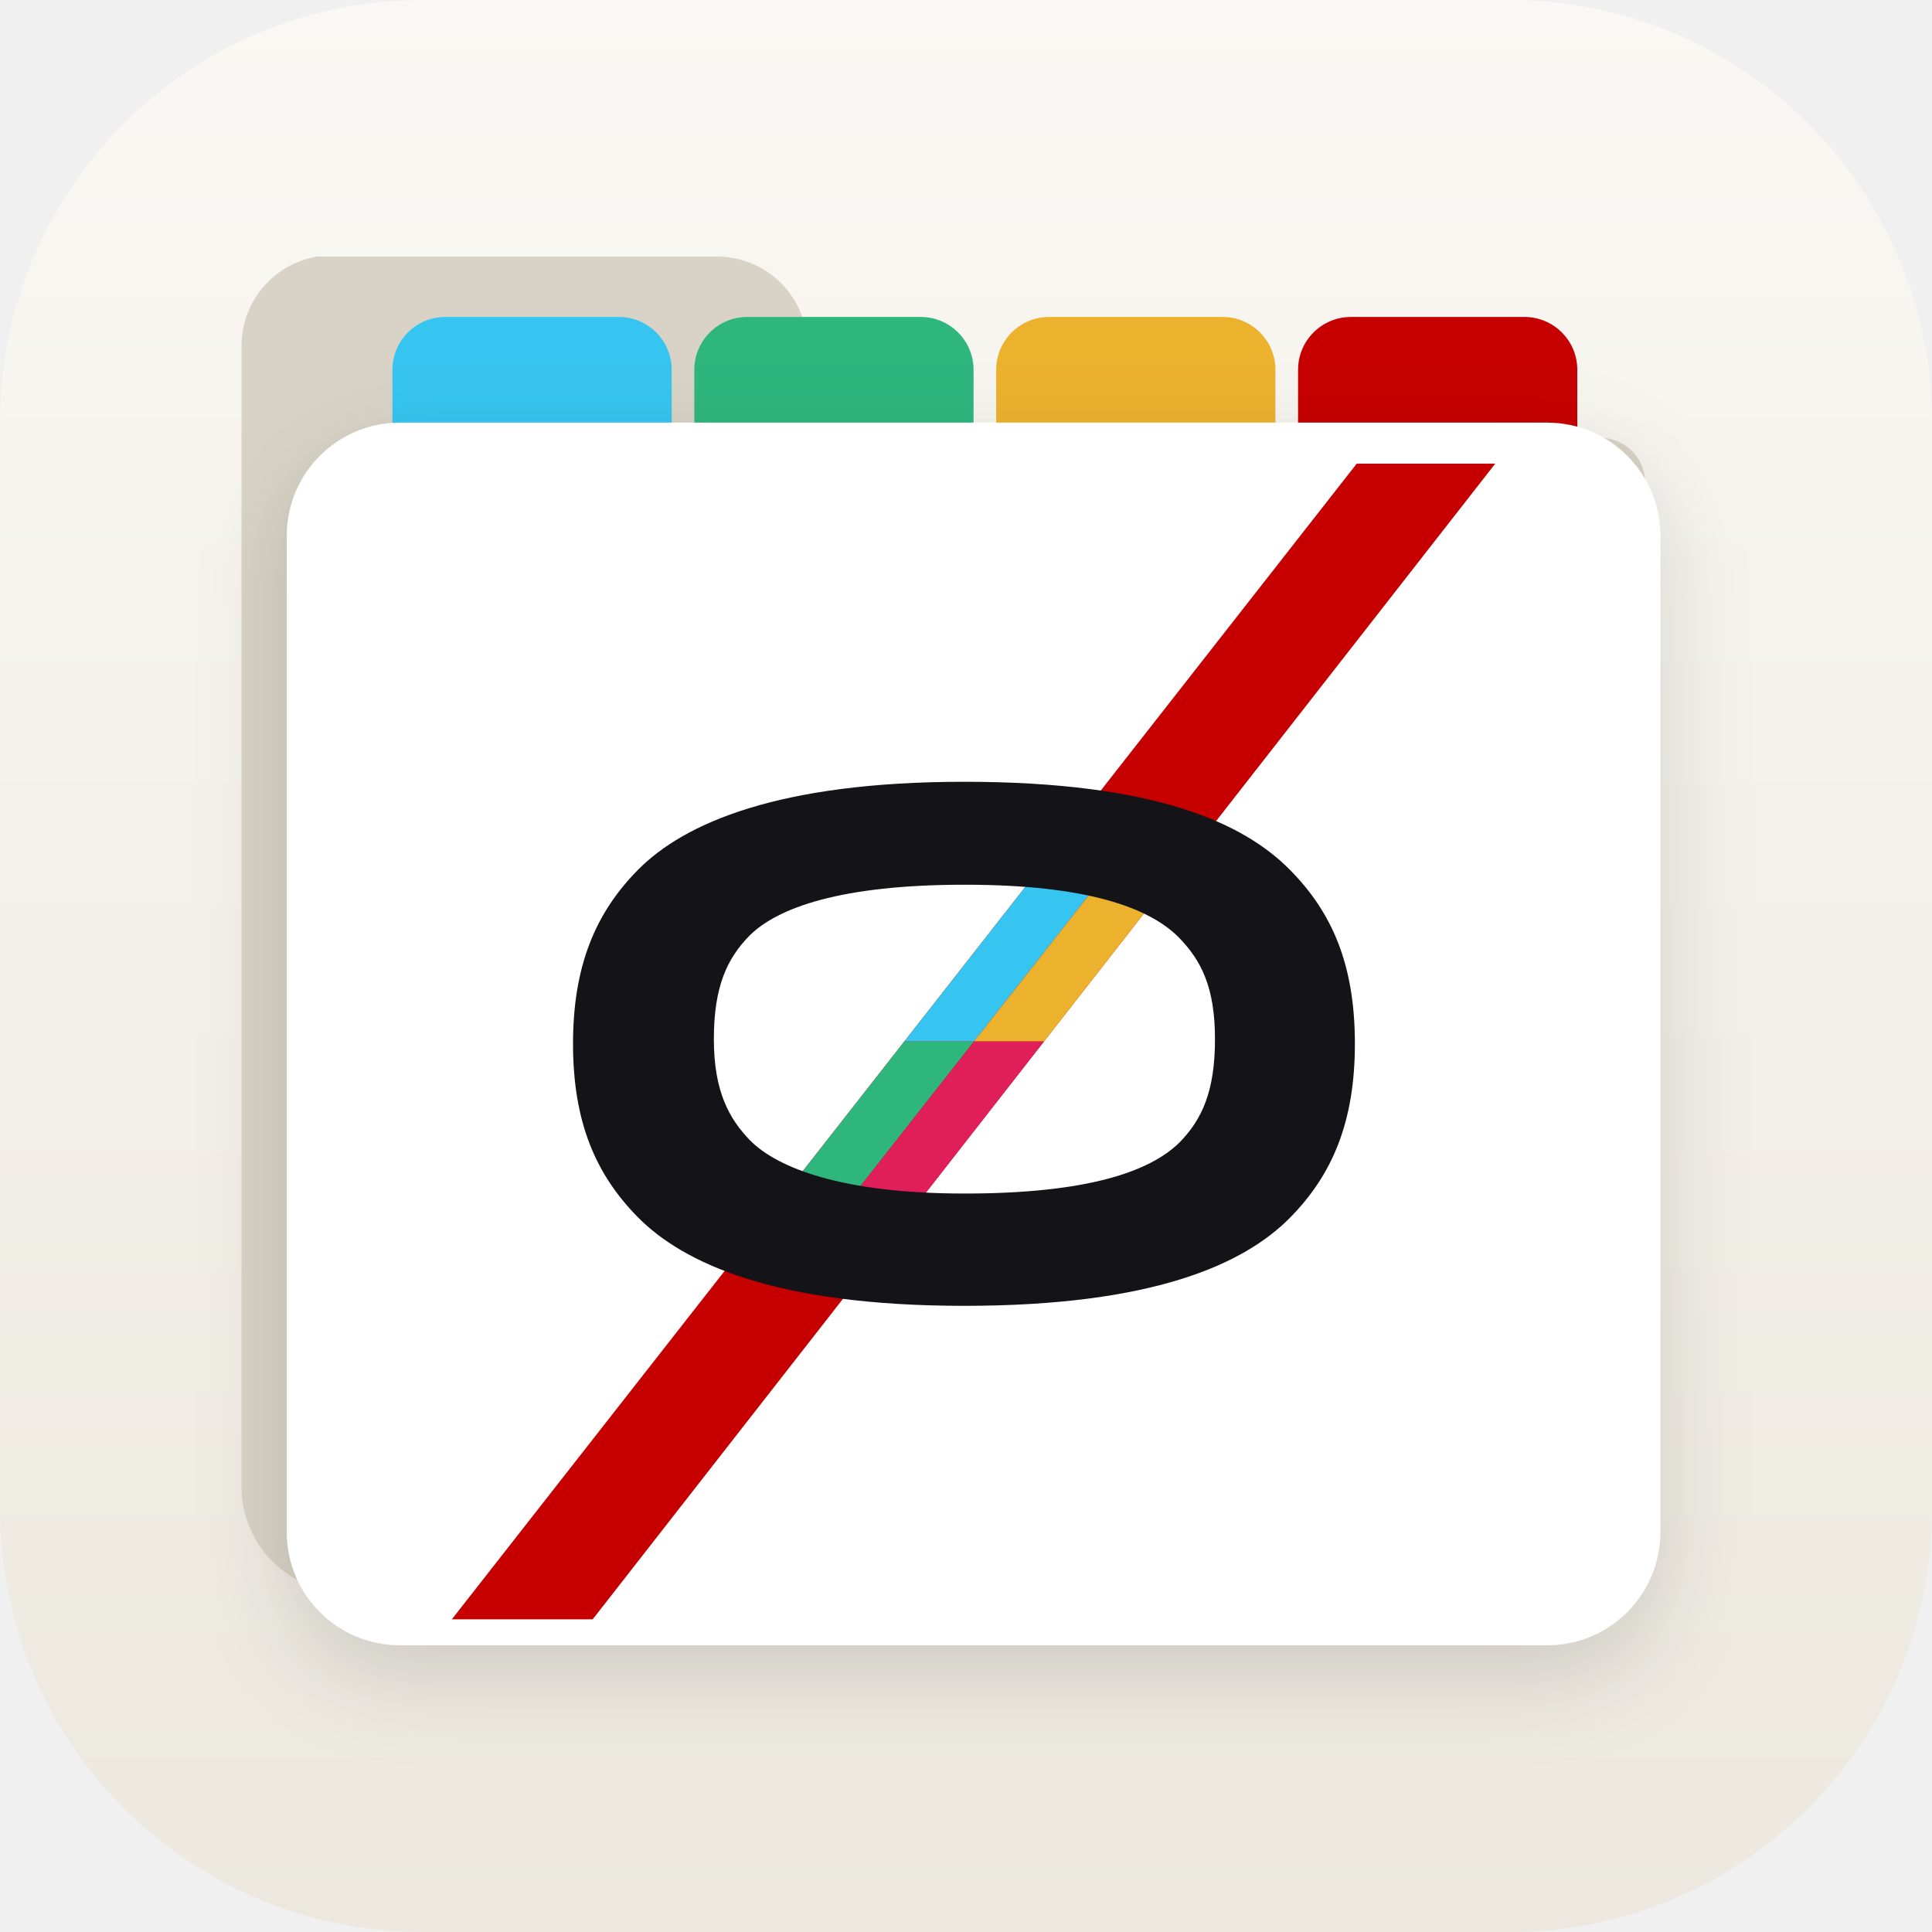
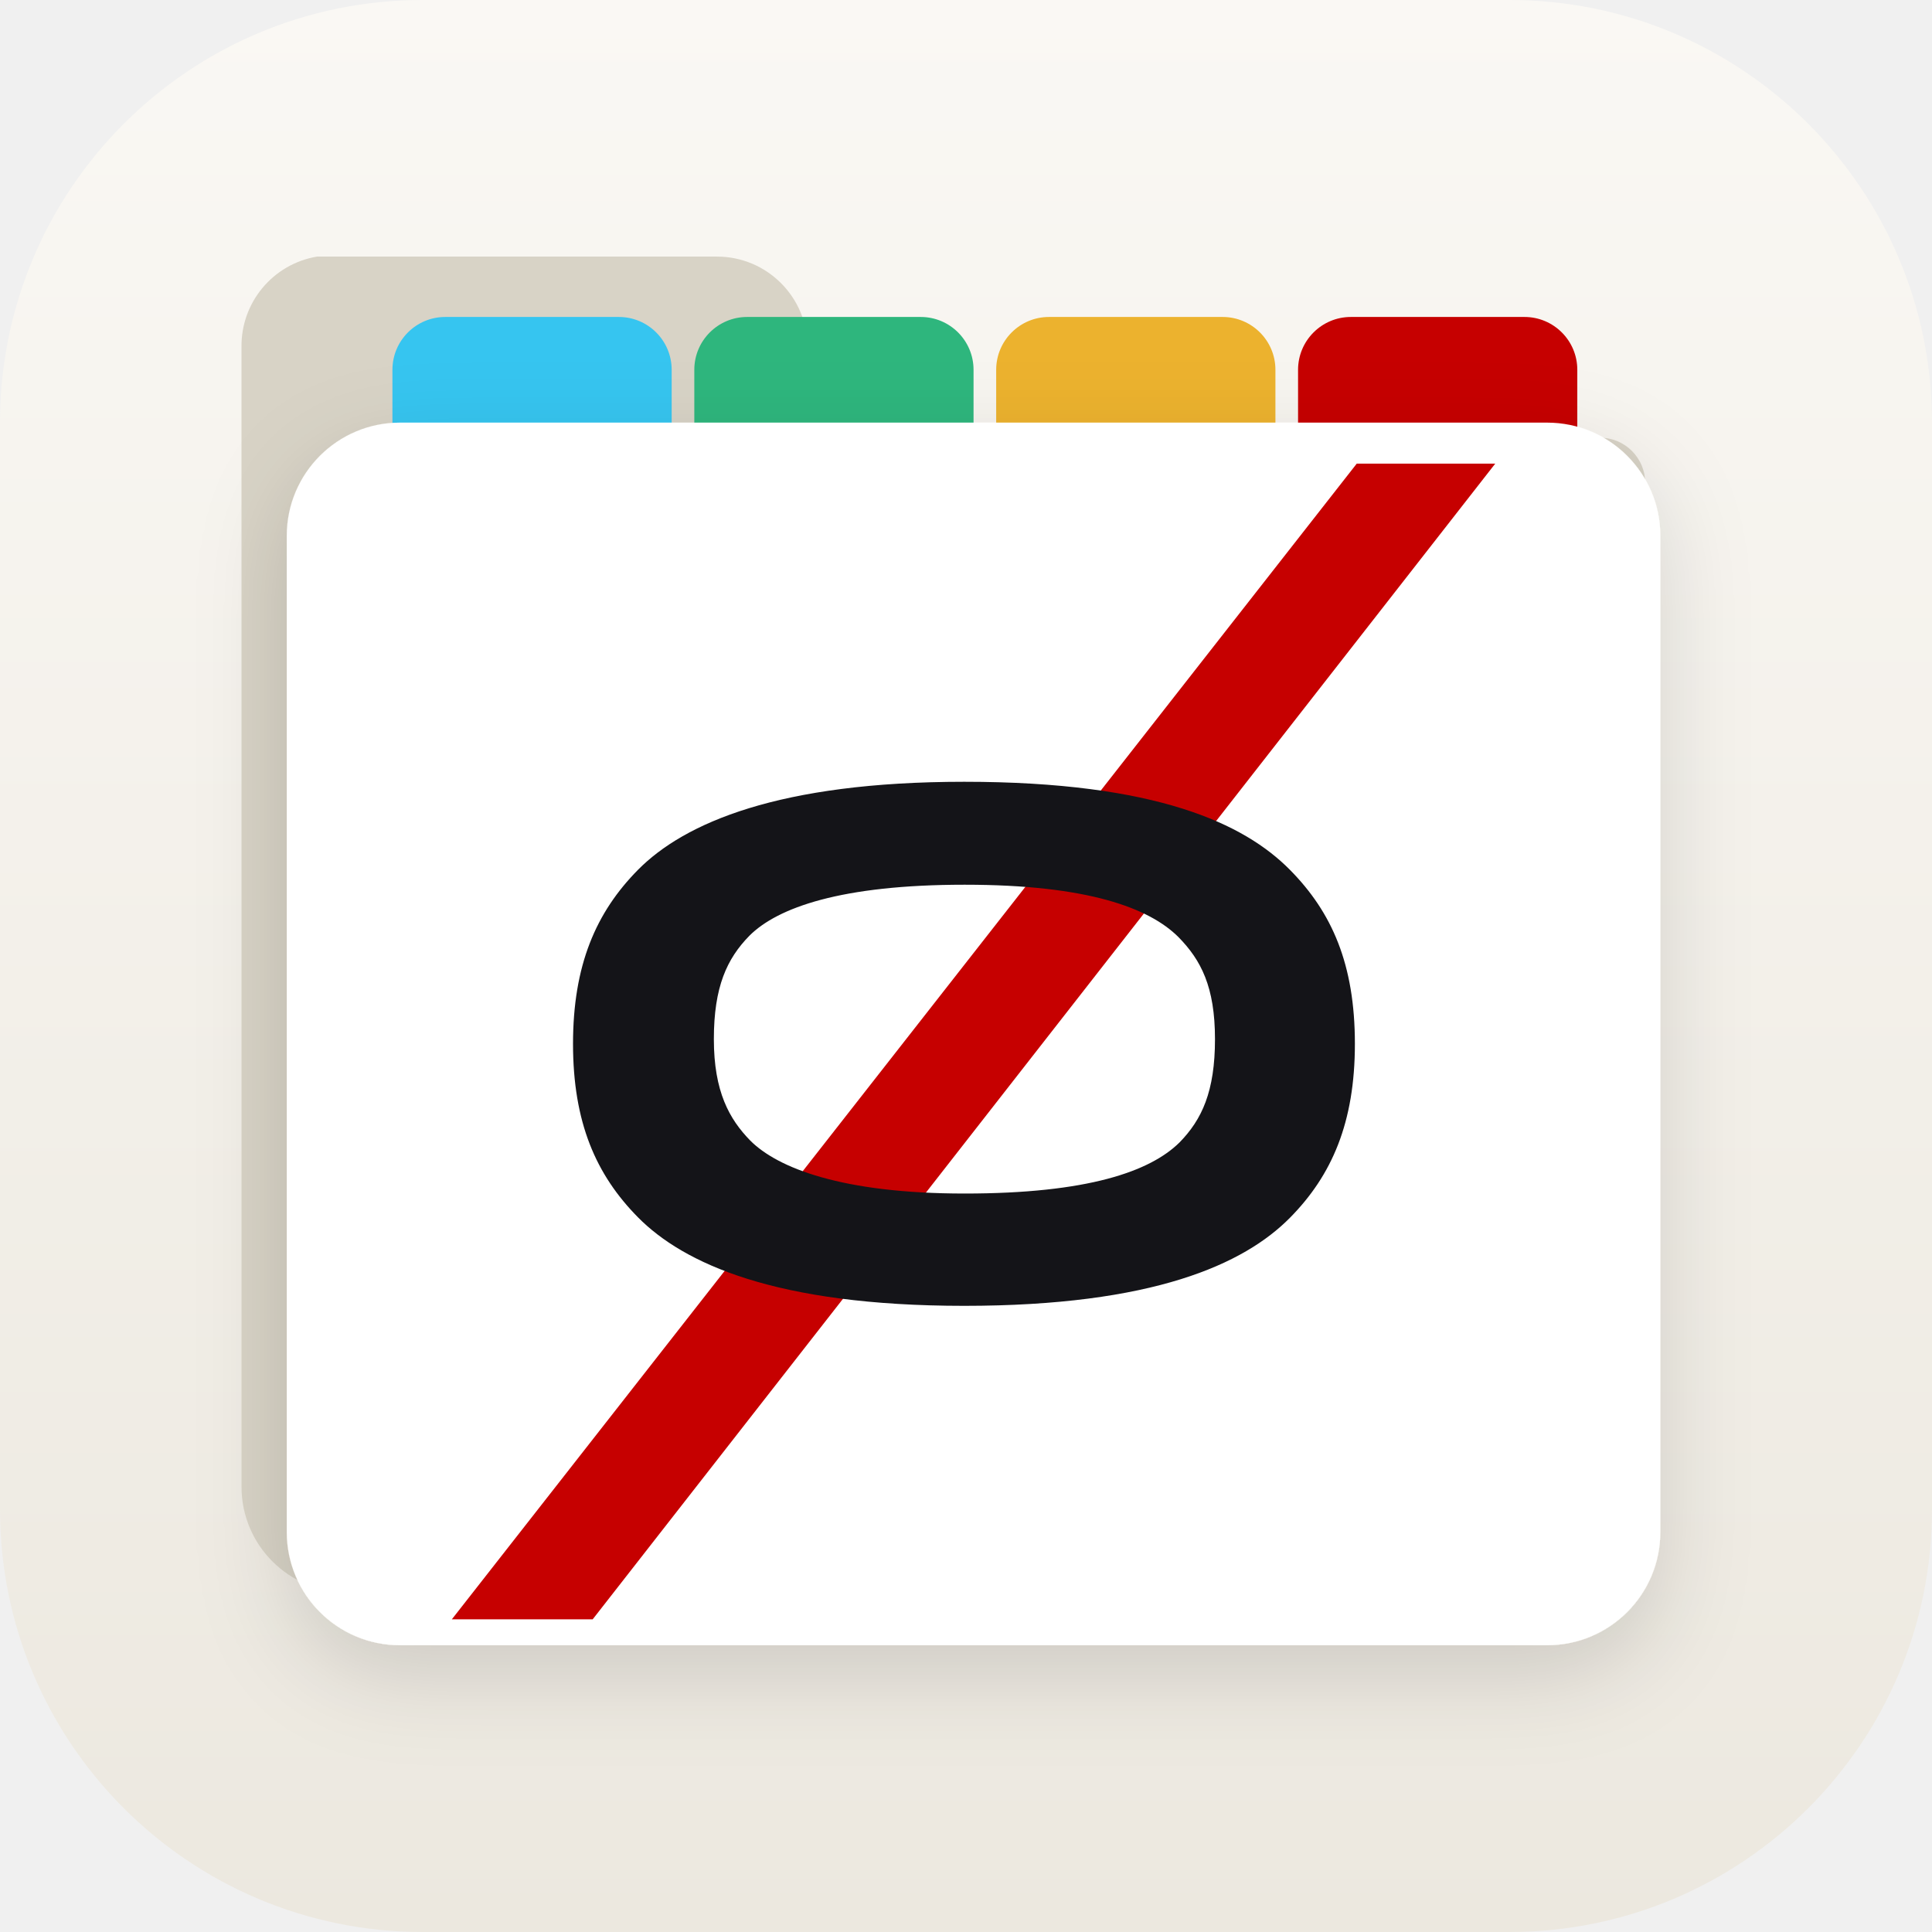
<svg xmlns="http://www.w3.org/2000/svg" viewBox="0 0 512 512">
  <defs>
    <linearGradient id="paper-bg" x1="0" y1="0" x2="0" y2="1">
      <stop offset="0%" stop-color="#faf8f4" />
      <stop offset="100%" stop-color="#ece8df" />
    </linearGradient>
    <filter id="card-shadow" x="-10%" y="-10%" width="120%" height="125%">
      <feDropShadow dx="0" dy="8" stdDeviation="12" flood-color="#18181b" flood-opacity="0.14" />
    </filter>
-     <clipPath id="slash-clip">
-       <path d="M414,2.5h-29.6L191,249.5h30.1L414,2.5z" />
-     </clipPath>
  </defs>
  <rect x="0" y="0" width="512" height="512" rx="112" fill="url(#paper-bg)" />
  <g>
    <path d="M84 68 h106 a24 24 0 0 1 24 24 v24 h210 a12 12 0 0 1 12 12 v266 a28 28 0 0 1-28 28 H92 a28 28 0 0 1-28-28 V92 a24 24 0 0 1 20-24 z" fill="#d8d3c6" />
    <rect x="104" y="84" width="74" height="44" rx="14" fill="#36C5F0" />
    <rect x="184" y="84" width="74" height="44" rx="14" fill="#2EB67D" />
    <rect x="264" y="84" width="74" height="44" rx="14" fill="#ECB22E" />
    <rect x="344" y="84" width="74" height="44" rx="14" fill="#C60000" />
    <rect x="76" y="112" width="364" height="324" rx="30" fill="#ffffff" filter="url(#card-shadow)" />
    <g transform="translate(258 276) scale(1.24) translate(-302.5 -126)">
      <path fill="#C60000" d="M414,2.5h-29.6L191,249.5h30.1L414,2.5z" />
-       <g clip-path="url(#slash-clip)">
-         <polygon points="240,86 334,86 302.6,126 240,126" fill="#36C5F0" />
-         <polygon points="334,86 370,86 370,126 302.6,126" fill="#ECB22E" />
-         <polygon points="240,126 302.6,126 271.2,166 240,166" fill="#2EB67D" />
-         <polygon points="302.6,126 370,126 370,166 271.2,166" fill="#E01E5A" />
-       </g>
      <path fill="#141418" d="M370.1,89.3c-9.7-9.8-28.4-18.8-69.6-18.8c-39.6,0-59.8,8.8-69.7,18.8c-9,9.1-13.9,20.4-13.9,37.2s4.9,28,13.9,37.1c9.7,9.8,29.3,18.9,69.7,18.9s59.8-8.9,69.6-18.8c9-9.1,13.9-20.4,13.9-37.2C384,109.5,379.1,98.4,370.1,89.3z M300.6,158.5c-26.3,0-40-5.5-45.8-11.3c-4.5-4.6-7.8-10.5-7.8-21.7s2.8-17.2,7.6-22.1c6-6,19.6-10.9,46-10.9s39.5,5,45.7,11.2c4.8,4.9,7.8,10.6,7.8,21.8s-2.8,17.2-7.6,22.1C340.2,153.8,326.9,158.5,300.6,158.5z" />
    </g>
  </g>
</svg>
